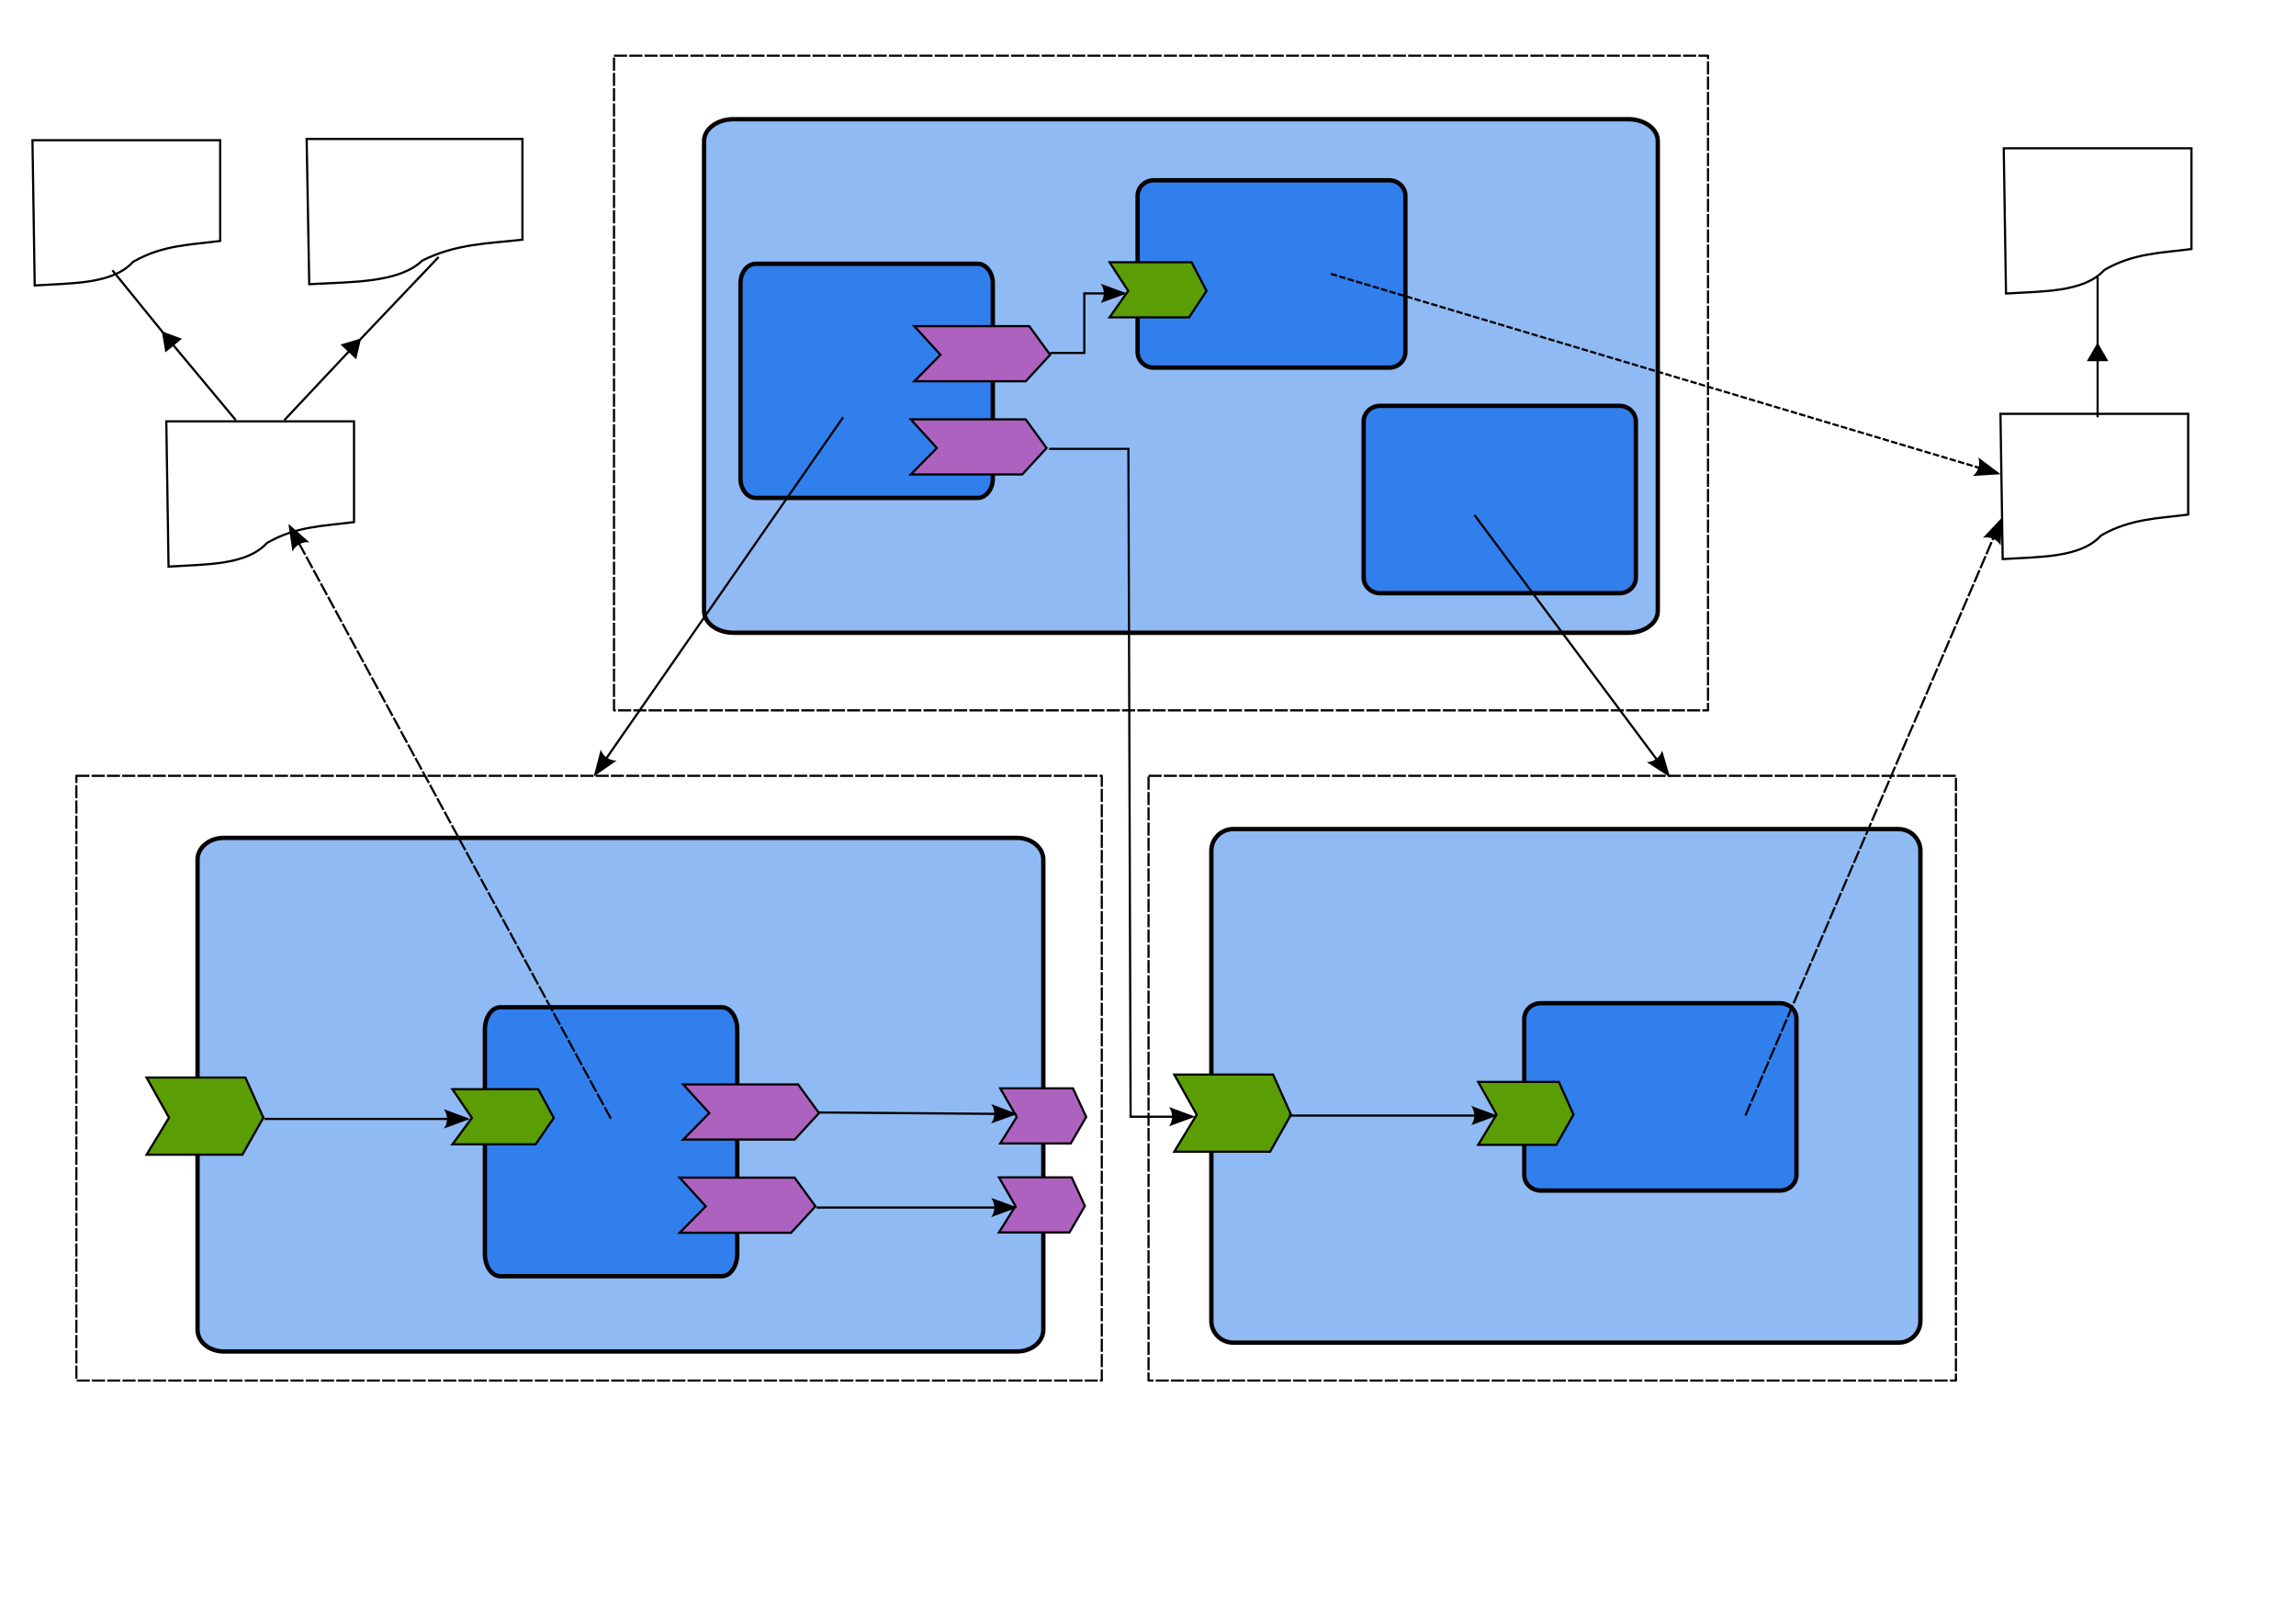
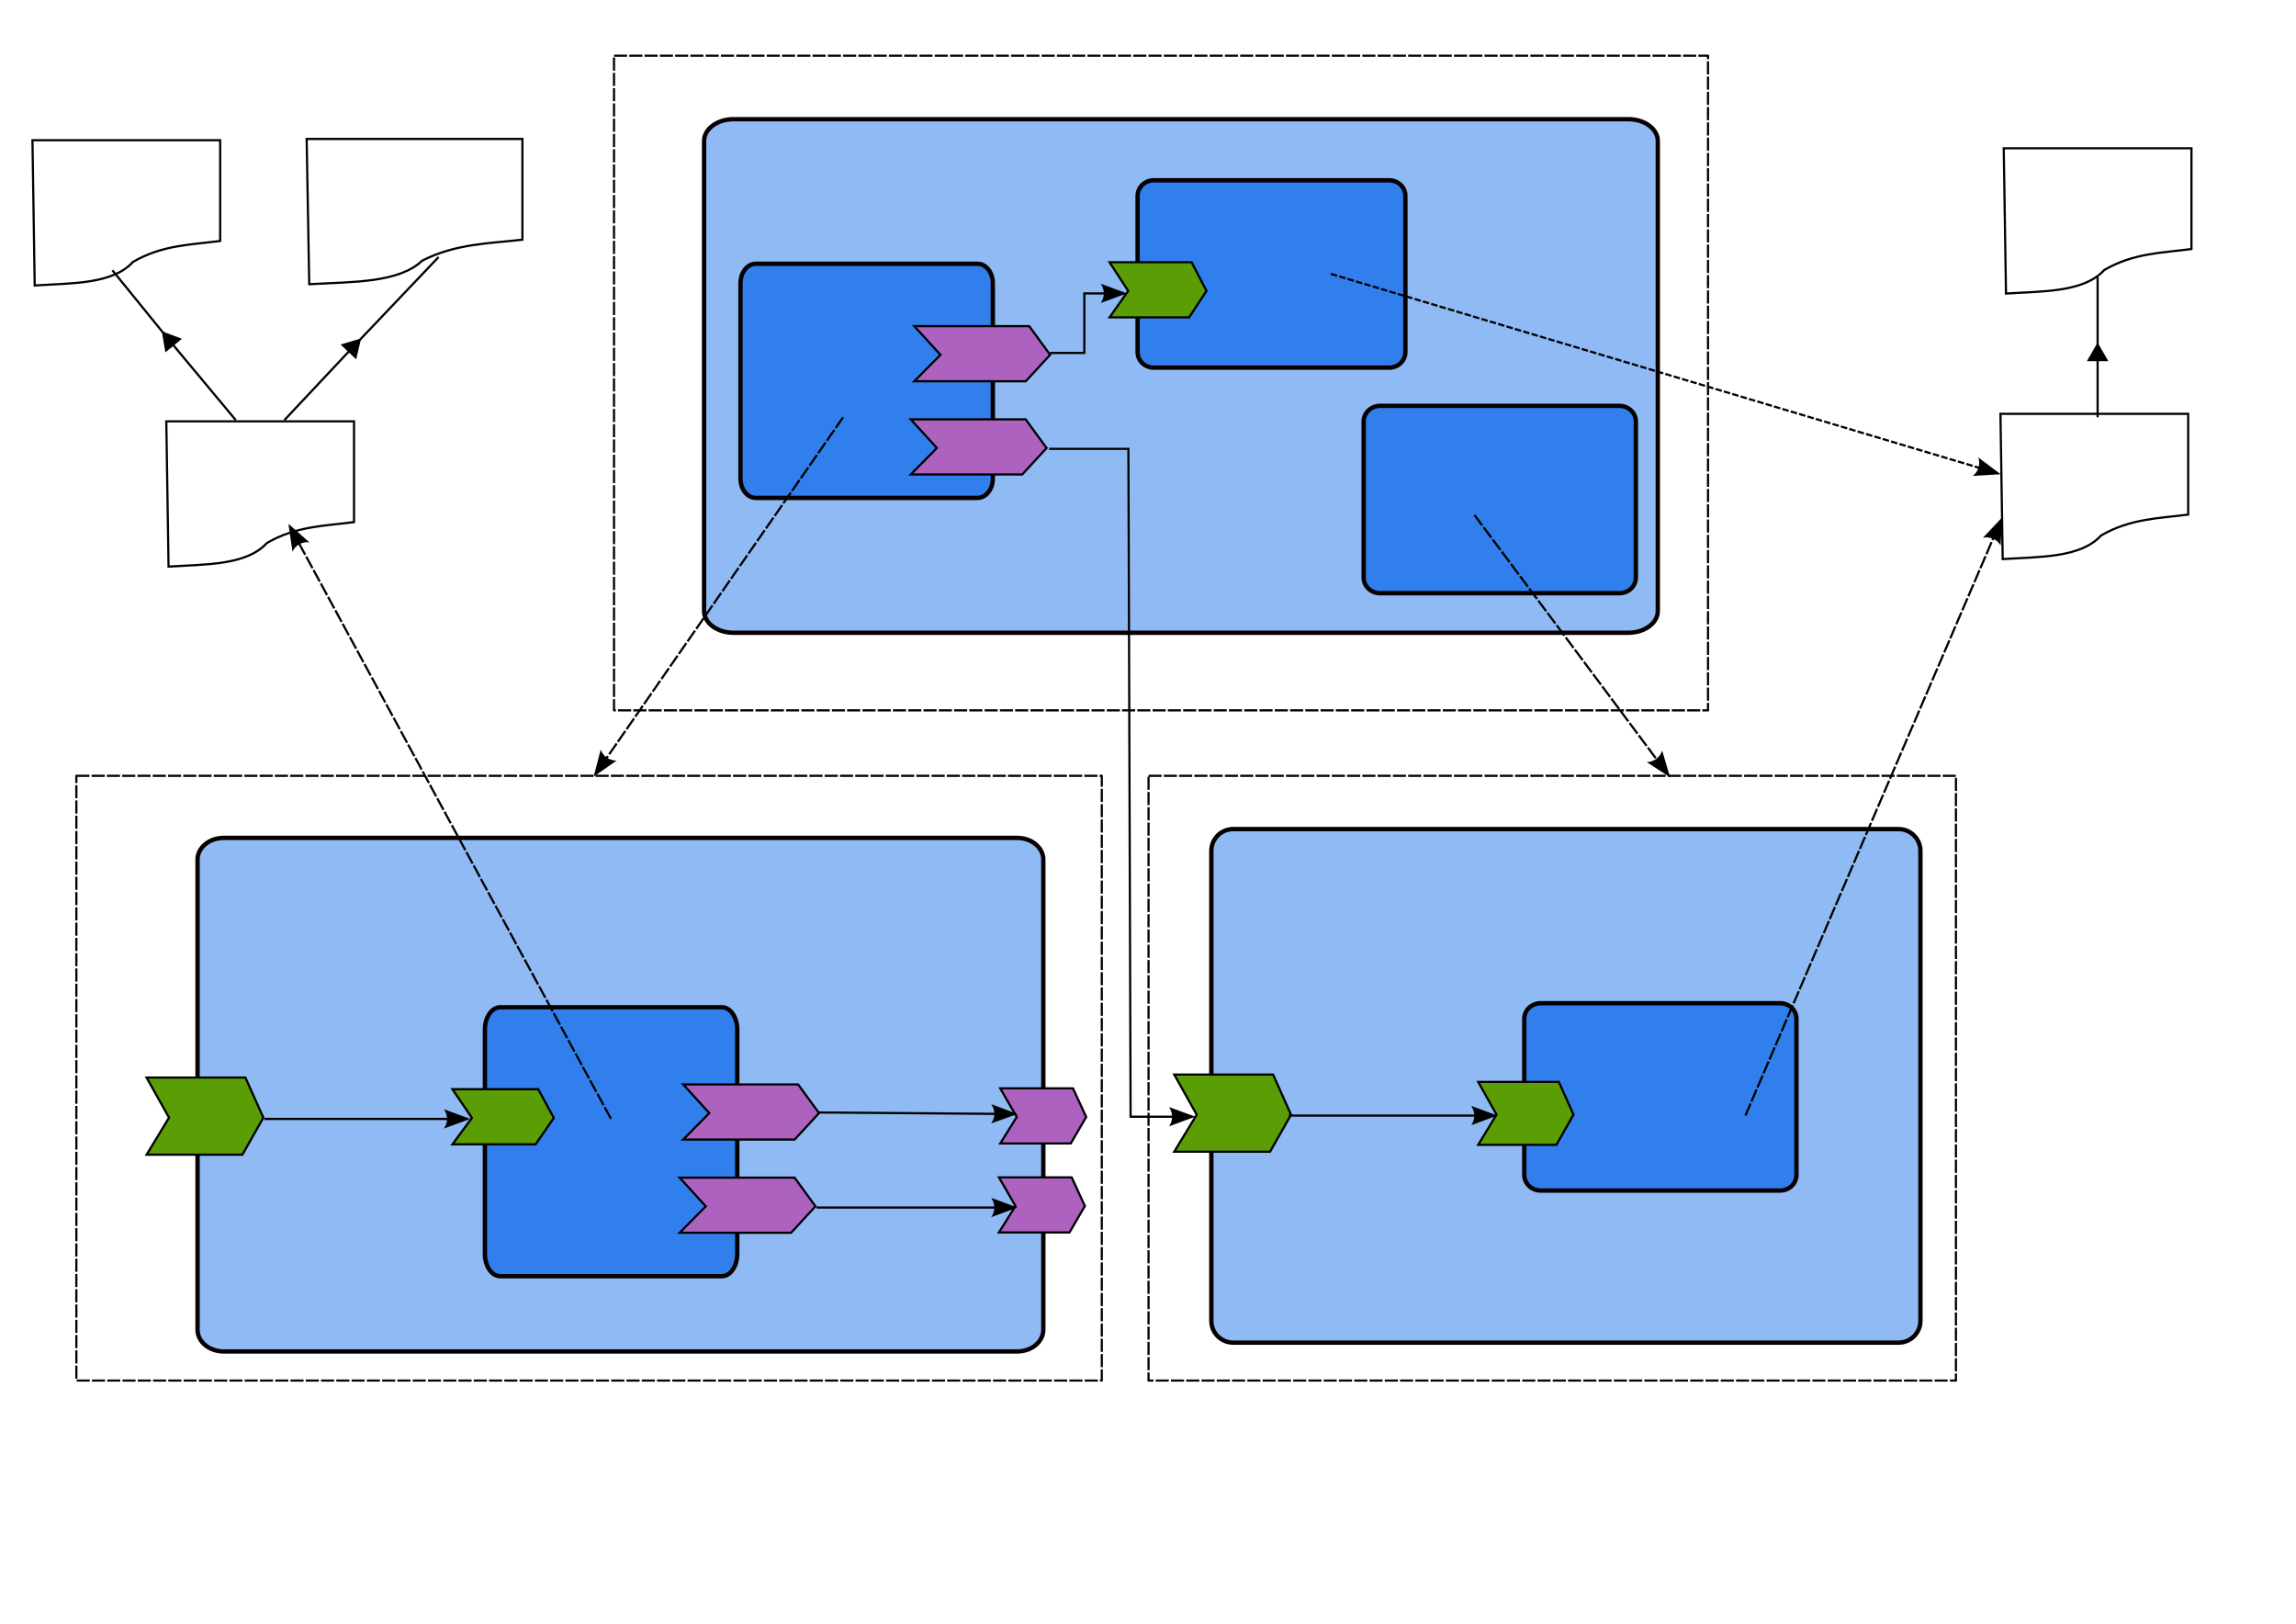
<svg xmlns="http://www.w3.org/2000/svg" width="1052.362" height="744.094" id="svg2" version="1.0">
  <defs id="defs4">
    <marker orient="auto" refY="0.0" refX="0.0" id="TriangleOutL" style="overflow:visible">
      <path id="path3199" d="M 5.77,0.0 L -2.88,5.0 L -2.88,-5.0 L 5.77,0.0 z " style="fill-rule:evenodd;stroke:#000000;stroke-width:1.0pt;marker-start:none" transform="scale(0.8)" />
    </marker>
    <marker orient="auto" refY="0.0" refX="0.0" id="TriangleInL" style="overflow:visible">
      <path id="path3208" d="M 5.77,0.0 L -2.88,5.0 L -2.88,-5.0 L 5.77,0.0 z " style="fill-rule:evenodd;stroke:#000000;stroke-width:1.0pt;marker-start:none" transform="scale(-0.8)" />
    </marker>
    <marker orient="auto" refY="0.0" refX="0.0" id="Arrow2Lstart" style="overflow:visible">
      <path id="path3279" style="font-size:12.0;fill-rule:evenodd;stroke-width:0.625;stroke-linejoin:round" d="M 8.719,4.034 L -2.207,0.016 L 8.719,-4.002 C 6.973,-1.63 6.983,1.616 8.719,4.034 z " transform="scale(1.1) translate(1,0)" />
    </marker>
    <marker orient="auto" refY="0.0" refX="0.0" id="Arrow2Lend" style="overflow:visible;">
      <path id="path3276" style="font-size:12.0;fill-rule:evenodd;stroke-width:0.625;stroke-linejoin:round;" d="M 8.719,4.034 L -2.207,0.016 L 8.719,-4.002 C 6.973,-1.63 6.983,1.616 8.719,4.034 z " transform="scale(1.1) rotate(180) translate(1,0)" />
    </marker>
  </defs>
  <g id="layer1">
    <rect style="fill:#90baf4;fill-opacity:1;stroke:#060000;stroke-width:2;stroke-miterlimit:4;stroke-dasharray:none;stroke-dashoffset:0;stroke-opacity:1" id="rect2067" width="437.126" height="235.35" x="322.716" y="54.622" ry="9.957" rx="13.498" />
    <flowRoot xml:space="preserve" id="flowRoot2954" transform="translate(52.97608,-147.3808)">
      <flowRegion id="flowRegion2956">
        <rect id="rect2958" width="195.714" height="21.429" x="281.429" y="212.666" />
      </flowRegion>
      <flowPara id="flowPara2960">OuterComposite </flowPara>
    </flowRoot>
    <rect style="fill:#90baf4;fill-opacity:1;stroke:#060000;stroke-width:2;stroke-miterlimit:4;stroke-dasharray:none;stroke-dashoffset:0;stroke-opacity:1" id="rect3038" width="387.658" height="235.35" x="90.544" y="383.983" ry="9.957" rx="11.97" />
    <flowRoot xml:space="preserve" id="flowRoot3040" transform="translate(-176.3391,188.4089)">
      <flowRegion id="flowRegion3042">
        <rect id="rect3044" width="170" height="61.429" x="281.429" y="212.666" />
      </flowRegion>
      <flowPara id="flowPara3046">InnerComposite</flowPara>
    </flowRoot>
    <rect style="fill:#90baf4;fill-opacity:1;stroke:#060000;stroke-width:2;stroke-miterlimit:4;stroke-dasharray:none;stroke-dashoffset:0;stroke-opacity:1" id="rect3048" width="324.999" height="235.35" x="555.214" y="379.942" ry="9.957" rx="10.036" />
    <rect style="opacity:1;fill:none;fill-opacity:1;stroke:#060000;stroke-width:1;stroke-linejoin:round;stroke-miterlimit:4;stroke-dasharray:6,1;stroke-dashoffset:0;stroke-opacity:1" id="rect3050" width="501.429" height="300" x="281.429" y="25.523" rx="2.5" ry="0" />
    <flowRoot xml:space="preserve" id="flowRoot3052" transform="translate(14.49567,-180.4534)">
      <flowRegion id="flowRegion3054">
        <rect id="rect3056" width="170" height="61.429" x="281.429" y="212.666" />
      </flowRegion>
      <flowPara id="flowPara3058">OuterComposite.composite</flowPara>
    </flowRoot>
    <rect style="opacity:1;fill:none;fill-opacity:1;stroke:#060000;stroke-width:1;stroke-linejoin:round;stroke-miterlimit:4;stroke-dasharray:6, 1;stroke-dashoffset:0;stroke-opacity:1" id="rect3060" width="470" height="277.143" x="35" y="355.523" rx="2.343" ry="0" />
    <flowRoot xml:space="preserve" id="flowRoot3062" transform="translate(-231.9329,149.5466)">
      <flowRegion id="flowRegion3064">
        <rect id="rect3066" width="170" height="61.429" x="281.429" y="212.666" />
      </flowRegion>
      <flowPara id="flowPara3068">InnerComposite.composite</flowPara>
    </flowRoot>
    <rect style="opacity:1;fill:none;fill-opacity:1;stroke:#060000;stroke-width:1;stroke-linejoin:round;stroke-miterlimit:4;stroke-dasharray:6, 1;stroke-dashoffset:0;stroke-opacity:1" id="rect3070" width="370.067" height="277.143" x="526.429" y="355.523" rx="1.845" ry="0" />
    <flowRoot xml:space="preserve" id="flowRoot3072" transform="translate(259.4957,149.5466)">
      <flowRegion id="flowRegion3074">
        <rect id="rect3076" width="170" height="61.429" x="281.429" y="212.666" />
      </flowRegion>
      <flowPara id="flowPara3078">InnerComposite2.composite</flowPara>
    </flowRoot>
    <rect style="fill:#317fed;fill-opacity:1;stroke:#060000;stroke-width:2;stroke-linejoin:round;stroke-miterlimit:4;stroke-dasharray:none;stroke-dashoffset:0;stroke-opacity:1" id="rect3080" width="115.662" height="107.292" x="339.398" y="120.885" rx="6.996" ry="8.901" />
    <flowRoot xml:space="preserve" id="flowRoot3082" transform="translate(61.09274,-82.91111)">
      <flowRegion id="flowRegion3084">
        <rect id="rect3086" width="170" height="61.429" x="281.429" y="212.666" />
      </flowRegion>
      <flowPara id="flowPara3088">SourceComponent</flowPara>
    </flowRoot>
    <path style="fill:#ae62bf;fill-opacity:1;fill-rule:evenodd;stroke:black;stroke-width:1px;stroke-linecap:butt;stroke-linejoin:miter;stroke-opacity:1" d="M 419.071,149.465 L 471.747,149.465 L 481.324,162.597 L 470.151,174.719 L 419.071,174.719 L 431.043,162.597 L 419.071,149.465 z " id="path3094" />
    <path style="fill:#ae62bf;fill-opacity:1;fill-rule:evenodd;stroke:black;stroke-width:1px;stroke-linecap:butt;stroke-linejoin:miter;stroke-opacity:1" d="M 417.445,192.182 L 470.121,192.182 L 479.698,205.314 L 468.524,217.436 L 417.445,217.436 L 429.417,205.314 L 417.445,192.182 z " id="path3096" />
    <flowRoot xml:space="preserve" id="flowRoot3098" transform="matrix(0.588577,0,0,0.522806,267.0549,40.55827)">
      <flowRegion id="flowRegion3100">
        <rect id="rect3102" width="170" height="61.429" x="281.429" y="212.666" />
      </flowRegion>
      <flowPara id="flowPara3104">Target</flowPara>
      <flowPara id="flowPara3106">Component</flowPara>
      <flowPara id="flowPara3108">Ref</flowPara>
    </flowRoot>
    <flowRoot xml:space="preserve" id="flowRoot3110" transform="matrix(0.588577,0,0,0.522806,266.7932,82.35649)">
      <flowRegion id="flowRegion3112">
        <rect id="rect3114" width="170" height="61.429" x="281.429" y="212.666" />
      </flowRegion>
      <flowPara id="flowPara3116">Target</flowPara>
      <flowPara id="flowPara3118">Component</flowPara>
      <flowPara id="flowPara3120">Ref2</flowPara>
    </flowRoot>
-     <path style="fill:none;fill-rule:evenodd;stroke:black;stroke-width:1px;stroke-linecap:butt;stroke-linejoin:miter;stroke-opacity:1;marker-end:url(#Arrow2Lend)" d="M 386.429,191.237 L 272.857,354.809" id="path3304" />
+     <path style="fill:none;fill-rule:evenodd;stroke:black;stroke-width:1;stroke-linecap:butt;stroke-linejoin:miter;stroke-opacity:1;marker-end:url(#Arrow2Lend);stroke-miterlimit:4;stroke-dasharray:6,1;stroke-dashoffset:0" d="M 386.429,191.237 L 272.857,354.809" id="path3304" />
    <rect style="fill:#317fed;fill-opacity:1;stroke:#060000;stroke-width:2;stroke-linejoin:round;stroke-miterlimit:4;stroke-dasharray:none;stroke-dashoffset:0;stroke-opacity:1" id="rect3306" width="122.733" height="85.863" x="521.419" y="82.62" rx="7.424" ry="7.123" />
    <flowRoot xml:space="preserve" id="flowRoot3308" transform="translate(243.9718,-121.6444)">
      <flowRegion id="flowRegion3310">
        <rect id="rect3312" width="170" height="61.429" x="281.429" y="212.666" />
      </flowRegion>
      <flowPara id="flowPara3314">TargetComponent</flowPara>
    </flowRoot>
    <path style="fill:#5b9d05;fill-opacity:1;fill-rule:evenodd;stroke:black;stroke-width:1px;stroke-linecap:butt;stroke-linejoin:miter;stroke-opacity:1" d="M 508.554,120.182 L 546.163,120.182 L 553.001,133.314 L 545.023,145.436 L 508.554,145.436 L 517.102,133.314 L 508.554,120.182 z " id="path3318" />
    <rect style="fill:#317fed;fill-opacity:1;stroke:#060000;stroke-width:2;stroke-linejoin:round;stroke-miterlimit:4;stroke-dasharray:none;stroke-dashoffset:0;stroke-opacity:1" id="rect3322" width="124.754" height="85.863" x="625.032" y="185.985" rx="7.546" ry="7.123" />
    <flowRoot xml:space="preserve" id="flowRoot3324" transform="translate(347.5847,-18.27962)">
      <flowRegion id="flowRegion3326">
        <rect id="rect3328" width="170" height="61.429" x="281.429" y="212.666" />
      </flowRegion>
      <flowPara id="flowPara3330">TargetComponent2</flowPara>
    </flowRoot>
-     <path style="fill:none;fill-rule:evenodd;stroke:black;stroke-width:1px;stroke-linecap:butt;stroke-linejoin:miter;stroke-opacity:1;marker-end:url(#Arrow2Lend)" d="M 675.792,235.988 L 764.685,355.186" id="path3336" />
+     <path style="fill:none;fill-rule:evenodd;stroke:black;stroke-width:1;stroke-linecap:butt;stroke-linejoin:miter;stroke-opacity:1;marker-end:url(#Arrow2Lend);stroke-miterlimit:4;stroke-dasharray:6,1;stroke-dashoffset:0" d="M 675.792,235.988 L 764.685,355.186" id="path3336" />
    <path style="fill:none;fill-rule:evenodd;stroke:black;stroke-width:1px;stroke-linecap:butt;stroke-linejoin:miter;stroke-opacity:1;marker-end:url(#Arrow2Lend)" d="M 481.338,161.742 L 496.995,161.742 L 496.995,134.467 L 515.178,134.467" id="path3362" />
    <path style="fill:#5b9d05;fill-opacity:1;fill-rule:evenodd;stroke:black;stroke-width:1px;stroke-linecap:butt;stroke-linejoin:miter;stroke-opacity:1" d="M 67.175,493.807 L 112.477,493.807 L 120.713,512.192 L 111.104,529.162 L 67.175,529.162 L 77.471,512.192 L 67.175,493.807 z " id="path3364" />
    <flowRoot xml:space="preserve" id="flowRoot3366" transform="matrix(0.764739,0,0,0.753419,-137.1237,335.169)">
      <flowRegion id="flowRegion3368">
        <rect id="rect3370" width="170" height="61.429" x="281.429" y="212.666" />
      </flowRegion>
      <flowPara id="flowPara3372">Inner</flowPara>
      <flowPara id="flowPara3374">Source</flowPara>
      <flowPara id="flowPara3376">Service</flowPara>
    </flowRoot>
    <rect style="fill:#317fed;fill-opacity:1;stroke:#060000;stroke-width:2;stroke-linejoin:round;stroke-miterlimit:4;stroke-dasharray:none;stroke-dashoffset:0;stroke-opacity:1" id="rect3378" width="115.662" height="123.239" x="222.255" y="461.599" rx="6.996" ry="10.224" />
    <flowRoot xml:space="preserve" id="flowRoot3380" transform="translate(-41.0501,252.8032)">
      <flowRegion id="flowRegion3382">
        <rect id="rect3384" width="170" height="61.429" x="281.429" y="212.666" />
      </flowRegion>
      <flowPara id="flowPara3386">InnerSource</flowPara>
      <flowPara id="flowPara3398">Component</flowPara>
    </flowRoot>
    <path style="fill:#5b9d05;fill-opacity:1;fill-rule:evenodd;stroke:black;stroke-width:1px;stroke-linecap:butt;stroke-linejoin:miter;stroke-opacity:1" d="M 207.37,499.16 L 246.688,499.16 L 253.837,512.292 L 245.497,524.414 L 207.37,524.414 L 216.306,512.292 L 207.37,499.16 z " id="path3390" />
    <path style="fill:#ae62bf;fill-opacity:1;fill-rule:evenodd;stroke:black;stroke-width:1px;stroke-linecap:butt;stroke-linejoin:miter;stroke-opacity:1" d="M 458.455,498.75 L 491.79,498.75 L 497.851,511.882 L 490.78,524.004 L 458.455,524.004 L 466.031,511.882 L 458.455,498.75 z " id="path3394" />
    <path style="fill:#ae62bf;fill-opacity:1;fill-rule:evenodd;stroke:black;stroke-width:1px;stroke-linecap:butt;stroke-linejoin:miter;stroke-opacity:1" d="M 457.863,539.549 L 491.198,539.549 L 497.259,552.681 L 490.188,564.803 L 457.863,564.803 L 465.439,552.681 L 457.863,539.549 z " id="path3396" />
    <path style="fill:none;fill-rule:evenodd;stroke:black;stroke-width:1px;stroke-linecap:butt;stroke-linejoin:miter;stroke-opacity:1;marker-end:url(#Arrow2Lend)" d="M 121.218,512.77 L 214.152,512.77" id="path3402" />
    <path style="fill:#ae62bf;fill-opacity:1;fill-rule:evenodd;stroke:black;stroke-width:1px;stroke-linecap:butt;stroke-linejoin:miter;stroke-opacity:1" d="M 313.138,496.967 L 365.814,496.967 L 375.392,510.099 L 364.218,522.221 L 313.138,522.221 L 325.11,510.099 L 313.138,496.967 z " id="path3428" />
    <path style="fill:#ae62bf;fill-opacity:1;fill-rule:evenodd;stroke:black;stroke-width:1px;stroke-linecap:butt;stroke-linejoin:miter;stroke-opacity:1" d="M 311.512,539.684 L 364.188,539.684 L 373.765,552.816 L 362.592,564.938 L 311.512,564.938 L 323.484,552.816 L 311.512,539.684 z " id="path3430" />
    <flowRoot xml:space="preserve" id="flowRoot3432" transform="matrix(0.588577,0,0,0.522806,161.1223,388.0604)">
      <flowRegion id="flowRegion3434">
        <rect id="rect3436" width="170" height="61.429" x="281.429" y="212.666" />
      </flowRegion>
      <flowPara id="flowPara3438">Target</flowPara>
      <flowPara id="flowPara3440">Component</flowPara>
      <flowPara id="flowPara3442">Ref</flowPara>
    </flowRoot>
    <flowRoot xml:space="preserve" id="flowRoot3444" transform="matrix(0.588577,0,0,0.522806,160.8606,429.8586)">
      <flowRegion id="flowRegion3446">
        <rect id="rect3448" width="170" height="61.429" x="281.429" y="212.666" />
      </flowRegion>
      <flowPara id="flowPara3450">Target</flowPara>
      <flowPara id="flowPara3452">Component</flowPara>
      <flowPara id="flowPara3454">Ref2</flowPara>
    </flowRoot>
    <path style="fill:none;fill-rule:evenodd;stroke:black;stroke-width:1px;stroke-linecap:butt;stroke-linejoin:miter;stroke-opacity:1;marker-end:url(#Arrow2Lend)" d="M 375,509.809 L 465,510.523" id="path3456" />
    <path style="fill:none;fill-rule:evenodd;stroke:black;stroke-width:1px;stroke-linecap:butt;stroke-linejoin:miter;stroke-opacity:1;marker-end:url(#Arrow2Lend)" d="M 374.286,553.38 L 465,553.38" id="path3458" />
    <flowRoot xml:space="preserve" id="flowRoot3460" transform="matrix(0.768159,0,0,0.869201,176.2162,311.7866)">
      <flowRegion id="flowRegion3462">
        <rect id="rect3464" width="170" height="61.429" x="281.429" y="212.666" />
      </flowRegion>
      <flowPara id="flowPara3466">promote</flowPara>
    </flowRoot>
    <flowRoot xml:space="preserve" id="flowRoot3468" transform="matrix(0.768159,0,0,0.869201,176.8981,355.7265)">
      <flowRegion id="flowRegion3470">
        <rect id="rect3472" width="170" height="61.429" x="281.429" y="212.666" />
      </flowRegion>
      <flowPara id="flowPara3474">promote</flowPara>
    </flowRoot>
    <path style="fill:#5b9d05;fill-opacity:1;fill-rule:evenodd;stroke:black;stroke-width:1px;stroke-linecap:butt;stroke-linejoin:miter;stroke-opacity:1" d="M 538.204,492.437 L 583.505,492.437 L 591.742,510.821 L 582.133,527.792 L 538.204,527.792 L 548.5,510.821 L 538.204,492.437 z " id="path3476" />
    <flowRoot xml:space="preserve" id="flowRoot3478" transform="matrix(0.764739,0,0,0.753419,333.905,333.7986)">
      <flowRegion id="flowRegion3480">
        <rect id="rect3482" width="170" height="61.429" x="281.429" y="212.666" />
      </flowRegion>
      <flowPara id="flowPara3484">Inner</flowPara>
      <flowPara id="flowPara3486">Target</flowPara>
      <flowPara id="flowPara3488">Service</flowPara>
    </flowRoot>
    <rect style="fill:#317fed;fill-opacity:1;stroke:#060000;stroke-width:2;stroke-linejoin:round;stroke-miterlimit:4;stroke-dasharray:none;stroke-dashoffset:0;stroke-opacity:1" id="rect3490" width="124.754" height="85.863" x="698.649" y="459.737" rx="7.546" ry="7.123" />
    <flowRoot xml:space="preserve" id="flowRoot3492" transform="translate(445.4456,256.4819)">
      <flowRegion id="flowRegion3494">
        <rect id="rect3496" width="170" height="61.429" x="281.429" y="212.666" />
      </flowRegion>
      <flowPara id="flowPara3498">InnerTarget</flowPara>
      <flowPara id="flowPara3502">Component</flowPara>
    </flowRoot>
    <path style="fill:#5b9d05;fill-opacity:1;fill-rule:evenodd;stroke:black;stroke-width:1px;stroke-linecap:butt;stroke-linejoin:miter;stroke-opacity:1" d="M 677.53,495.806 L 714.492,495.806 L 721.212,510.795 L 713.372,524.631 L 677.53,524.631 L 685.931,510.795 L 677.53,495.806 z " id="path3500" />
    <path style="fill:none;fill-rule:evenodd;stroke:black;stroke-width:1px;stroke-linecap:butt;stroke-linejoin:miter;stroke-opacity:1" d="M 916.902,189.65 L 1002.938,189.65 C 1002.938,189.65 1002.938,235.819 1002.938,235.819 C 989.623,237.572 976.308,237.626 962.993,245.413 C 953.658,255.67 935.102,255.129 917.926,256.206 L 916.902,189.65 z " id="path3504" />
    <flowRoot xml:space="preserve" id="flowRoot3506" transform="translate(646.5141,-15.23667)">
      <flowRegion id="flowRegion3508">
        <rect id="rect3510" width="170" height="61.429" x="281.429" y="212.666" />
      </flowRegion>
      <flowPara id="flowPara3514">TargetImpl</flowPara>
    </flowRoot>
    <flowRoot xml:space="preserve" id="flowRoot3522" transform="matrix(0.764739,0,0,0.753419,471.6381,345.0856)">
      <flowRegion id="flowRegion3524">
        <rect id="rect3526" width="170" height="61.429" x="281.429" y="212.666" />
      </flowRegion>
      <flowPara id="flowPara3532">Target</flowPara>
    </flowRoot>
    <path style="fill:none;fill-rule:evenodd;stroke:black;stroke-width:1px;stroke-linecap:butt;stroke-linejoin:miter;stroke-opacity:1;marker-end:url(#Arrow2Lend)" d="M 590.714,511.237 L 685,511.237" id="path3538" />
    <path style="fill:none;fill-rule:evenodd;stroke:black;stroke-width:1px;stroke-linecap:butt;stroke-linejoin:miter;stroke-opacity:1" d="M 918.41,67.959 L 1004.447,67.959 C 1004.447,67.959 1004.447,114.129 1004.447,114.129 C 991.132,115.882 977.817,115.935 964.501,123.723 C 955.166,133.979 936.61,133.439 919.435,134.515 L 918.41,67.959 z " id="path3576" />
    <flowRoot xml:space="preserve" id="flowRoot3578" transform="translate(648.0226,-136.9272)">
      <flowRegion id="flowRegion3580">
        <rect id="rect3582" width="170" height="61.429" x="281.429" y="212.666" />
      </flowRegion>
      <flowPara id="flowPara3584">Target</flowPara>
    </flowRoot>
    <path style="fill:none;fill-rule:evenodd;stroke:black;stroke-width:1px;stroke-linecap:butt;stroke-linejoin:miter;marker-mid:url(#TriangleInL);stroke-opacity:1" d="M 961.429,126.952 L 961.429,162.666 L 961.429,191.237" id="path3594" />
    <path style="fill:none;fill-rule:evenodd;stroke:black;stroke-width:1px;stroke-linecap:butt;stroke-linejoin:miter;stroke-opacity:1" d="M 76.228,193.09 L 162.264,193.09 C 162.264,193.09 162.264,239.26 162.264,239.26 C 148.949,241.013 135.634,241.066 122.319,248.854 C 112.984,259.11 94.427,258.57 77.252,259.646 L 76.228,193.09 z " id="path3600" />
    <flowRoot xml:space="preserve" id="flowRoot3602" transform="translate(-194.1602,-11.79626)">
      <flowRegion id="flowRegion3604">
        <rect id="rect3606" width="170" height="61.429" x="281.429" y="212.666" />
      </flowRegion>
      <flowPara id="flowPara3608">SourceImpl</flowPara>
    </flowRoot>
    <path style="fill:none;fill-rule:evenodd;stroke:black;stroke-width:1px;stroke-linecap:butt;stroke-linejoin:miter;stroke-opacity:1" d="M 14.879,64.257 L 100.915,64.257 C 100.915,64.257 100.915,110.426 100.915,110.426 C 87.6,112.179 74.285,112.233 60.97,120.02 C 51.635,130.277 33.078,129.736 15.903,130.813 L 14.879,64.257 z " id="path3610" />
    <flowRoot xml:space="preserve" id="flowRoot3612" transform="translate(-255.5088,-140.6297)">
      <flowRegion id="flowRegion3614">
        <rect id="rect3616" width="170" height="61.429" x="281.429" y="212.666" />
      </flowRegion>
      <flowPara id="flowPara3618">Source</flowPara>
    </flowRoot>
    <path style="fill:none;fill-rule:evenodd;stroke:black;stroke-width:1px;stroke-linecap:butt;stroke-linejoin:miter;stroke-opacity:1" d="M 140.553,63.674 L 239.447,63.674 C 239.447,63.674 239.447,109.843 239.447,109.843 C 224.142,111.596 208.837,111.65 193.532,119.437 C 182.802,129.693 161.472,129.153 141.731,130.23 L 140.553,63.674 z " id="path3622" />
    <flowRoot xml:space="preserve" id="flowRoot3624" transform="translate(-135.5491,-141.213)">
      <flowRegion id="flowRegion3626">
        <rect id="rect3628" width="170" height="61.429" x="281.429" y="212.666" />
      </flowRegion>
      <flowPara id="flowPara3630">SourceCallback</flowPara>
    </flowRoot>
    <path style="fill:none;fill-rule:evenodd;stroke:black;stroke-width:1px;stroke-linecap:butt;stroke-linejoin:miter;stroke-opacity:1;marker-mid:url(#TriangleOutL)" d="M 108.086,192.551 L 77.782,156.186 L 51.518,123.861" id="path3634" />
    <path style="fill:none;fill-rule:evenodd;stroke:black;stroke-width:1px;stroke-linecap:butt;stroke-linejoin:miter;stroke-opacity:1;marker-mid:url(#TriangleOutL)" d="M 130.31,192.551 L 161.624,159.216 L 201.02,117.8" id="path3636" />
    <path style="fill:none;fill-rule:evenodd;stroke:black;stroke-width:1;stroke-linecap:butt;stroke-linejoin:miter;stroke-opacity:1;stroke-miterlimit:4;stroke-dasharray:6,1;stroke-dashoffset:0;marker-end:url(#Arrow2Lend)" d="M 800,511.237 L 917.143,238.38" id="path3640" />
    <path style="fill:none;fill-rule:evenodd;stroke:black;stroke-width:1;stroke-linecap:butt;stroke-linejoin:miter;stroke-opacity:1;stroke-miterlimit:4;stroke-dasharray:3,1;stroke-dashoffset:0;marker-end:url(#Arrow2Lend)" d="M 610,125.523 L 915.714,216.952" id="path3646" />
    <path style="fill:none;fill-rule:evenodd;stroke:black;stroke-width:1;stroke-linecap:butt;stroke-linejoin:miter;stroke-opacity:1;stroke-miterlimit:4;stroke-dasharray:6,1;stroke-dashoffset:0;marker-end:url(#Arrow2Lend)" d="M 280,512.666 L 132.857,241.237" id="path3648" />
    <flowRoot xml:space="preserve" id="flowRoot3650" transform="matrix(0.764739,0,0,0.753419,301.1926,-32.06018)">
      <flowRegion id="flowRegion3652">
        <rect id="rect3654" width="170" height="61.429" x="281.429" y="212.666" />
      </flowRegion>
      <flowPara id="flowPara3656">Target</flowPara>
    </flowRoot>
    <flowRoot xml:space="preserve" id="flowRoot3658" transform="matrix(0.764739,0,0,0.753419,1.177328,346.747)">
      <flowRegion id="flowRegion3660">
        <rect id="rect3662" width="170" height="61.429" x="281.429" y="212.666" />
      </flowRegion>
      <flowPara id="flowPara3664">Source</flowPara>
    </flowRoot>
    <path style="fill:none;fill-rule:evenodd;stroke:black;stroke-width:1px;stroke-linecap:butt;stroke-linejoin:miter;stroke-opacity:1;marker-end:url(#Arrow2Lend)" d="M 480.833,205.683 L 517.198,205.683 L 518.208,511.759 L 546.493,511.759" id="path3670" />
    <flowRoot xml:space="preserve" id="flowRoot3672" transform="translate(281.8571,183.8295)">
      <flowRegion id="flowRegion3674">
        <rect id="rect3676" width="170" height="61.429" x="281.429" y="212.666" />
      </flowRegion>
      <flowPara id="flowPara3678">InnerComposite2</flowPara>
    </flowRoot>
+     <flowRoot xml:space="preserve" id="flowRoot2048" transform="matrix(0.768159,0,0,0.869201,-73.32453,313.1674)">
+       <flowRegion id="flowRegion2050">
+         <rect id="rect2052" width="170" height="61.429" x="281.429" y="212.666" />
+       </flowRegion>
+       <flowPara id="flowPara2054">promote</flowPara>
+     </flowRoot>
+     <flowRoot xml:space="preserve" id="flowRoot2056" transform="matrix(0.768159,0,0,0.869201,397.4066,306.0963)">
+       <flowRegion id="flowRegion2058">
+         <rect id="rect2060" width="170" height="61.429" x="281.429" y="212.666" />
+       </flowRegion>
+       <flowPara id="flowPara2062">promote</flowPara>
+     </flowRoot>
  </g>
</svg>
